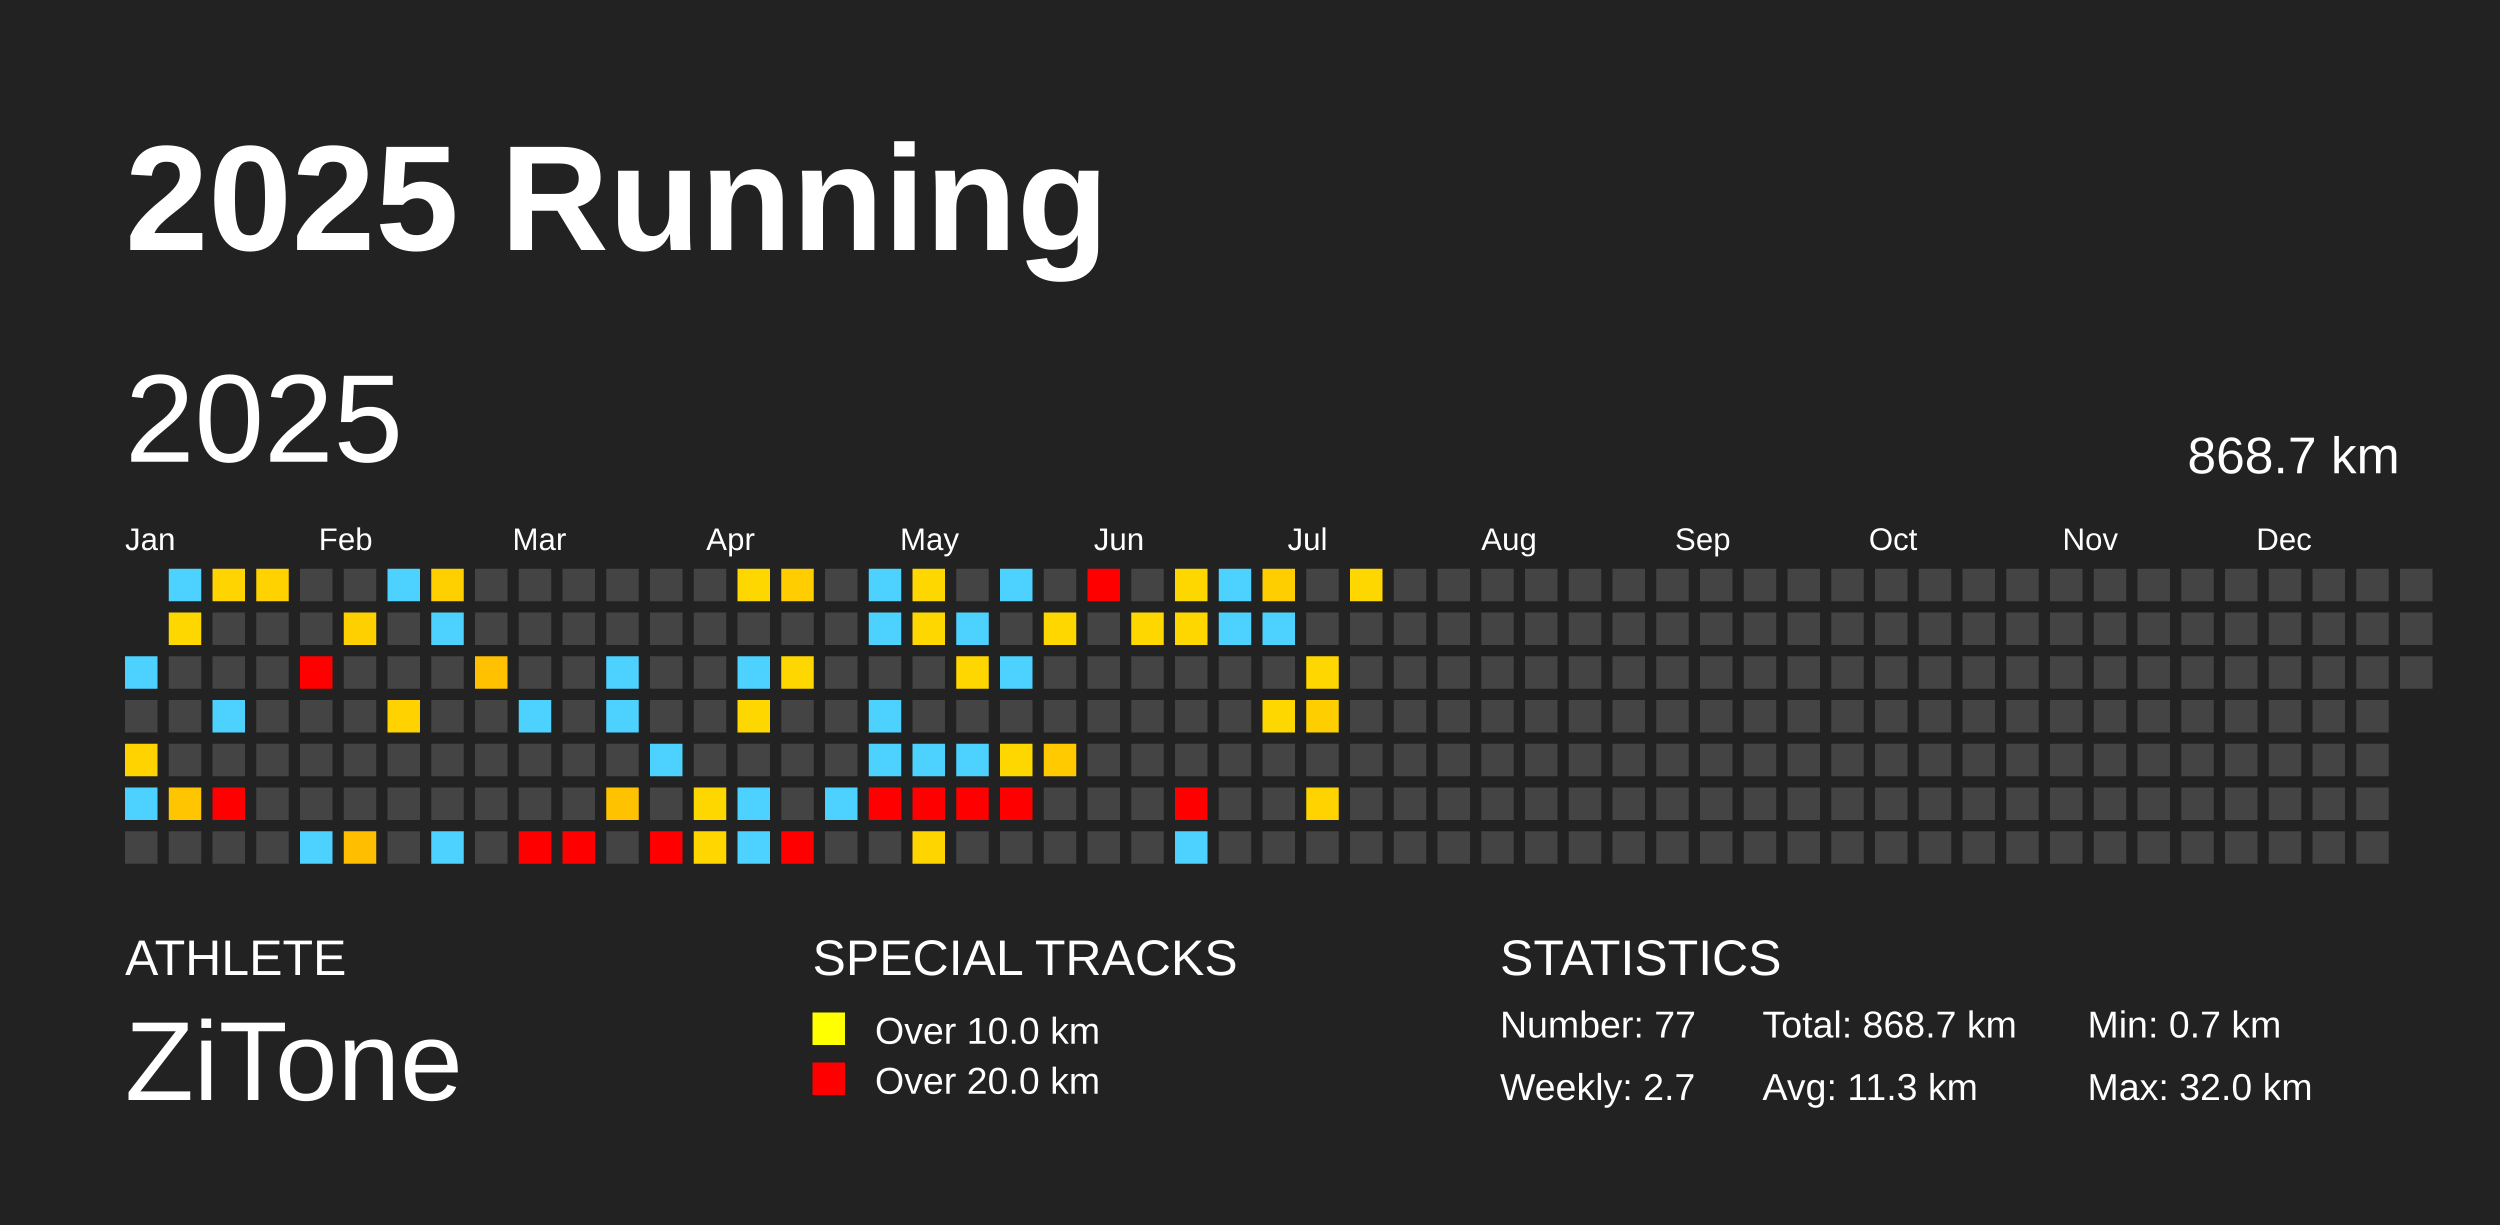
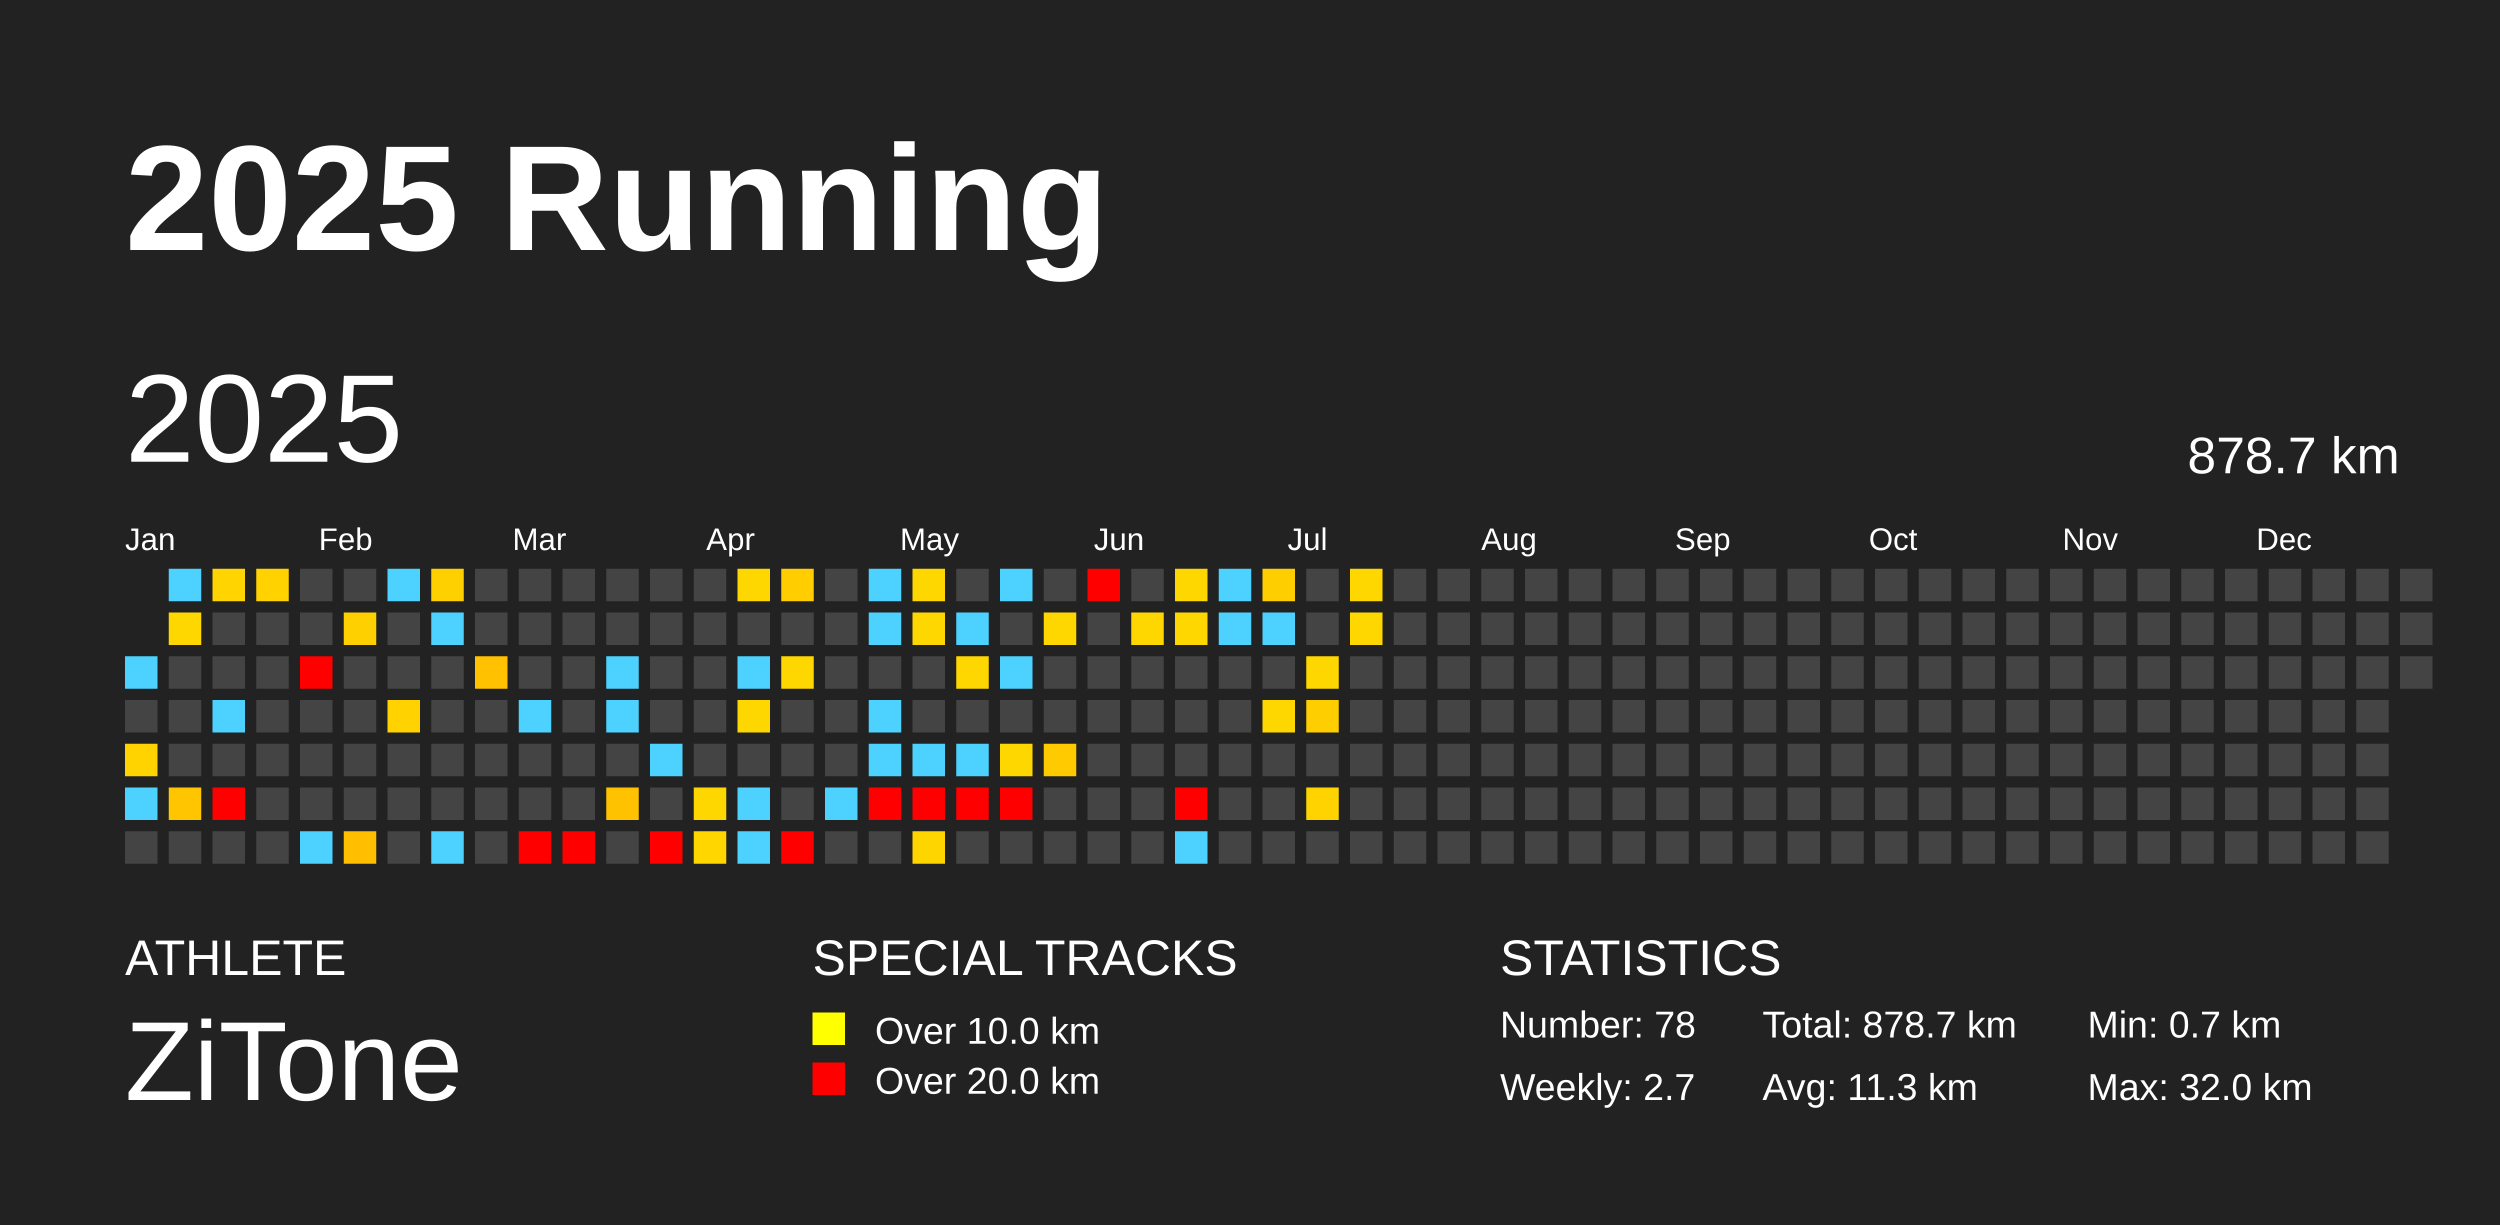
<svg xmlns="http://www.w3.org/2000/svg" baseProfile="full" height="98mm" version="1.1" viewBox="0,0,200,98" width="200mm">
  <defs />
  <rect fill="#222222" height="98" width="200" x="0" y="0" />
  <text fill="#FFFFFF" style="font-size:12px; font-family:Arial; font-weight:bold;" x="10" y="20">2025 Running</text>
  <text fill="#FFFFFF" style="font-size:4px; font-family:Arial" x="10" y="78">ATHLETE</text>
  <text fill="#FFFFFF" style="font-size:9px; font-family:Arial" x="10" y="88">ZiTone</text>
  <text fill="#FFFFFF" style="font-size:4px; font-family:Arial" x="65" y="78">SPECIAL TRACKS</text>
  <rect fill="yellow" height="2.6" width="2.6" x="65" y="81" />
  <text fill="#FFFFFF" style="font-size:3px; font-family:Arial" x="70" y="83.5">Over 10.0 km</text>
  <rect fill="red" height="2.6" width="2.6" x="65" y="85" />
  <text fill="#FFFFFF" style="font-size:3px; font-family:Arial" x="70" y="87.5">Over 20.0 km</text>
  <text fill="#FFFFFF" style="font-size:4px; font-family:Arial" x="120" y="78">STATISTICS</text>
-   <text fill="#FFFFFF" style="font-size:3px; font-family:Arial" x="120" y="83">Number: 77</text>
+   <text fill="#FFFFFF" style="font-size:3px; font-family:Arial" x="120" y="83">Number: 78</text>
  <text fill="#FFFFFF" style="font-size:3px; font-family:Arial" x="120" y="88">Weekly: 2.7</text>
-   <text fill="#FFFFFF" style="font-size:3px; font-family:Arial" x="141" y="83">Total: 868.7 km</text>
+   <text fill="#FFFFFF" style="font-size:3px; font-family:Arial" x="141" y="83">Total: 878.7 km</text>
  <text fill="#FFFFFF" style="font-size:3px; font-family:Arial" x="141" y="88">Avg: 11.3 km</text>
  <text fill="#FFFFFF" style="font-size:3px; font-family:Arial" x="167" y="83">Min: 0.7 km</text>
  <text fill="#FFFFFF" style="font-size:3px; font-family:Arial" x="167" y="88">Max: 32.0 km</text>
  <text dominant-baseline="hanging" fill="#FFFFFF" style="font-size:10.0px; font-family:Arial;" x="10" y="30">2025</text>
-   <text dominant-baseline="hanging" fill="#FFFFFF" style="font-size:4.125px; font-family:Arial;" x="175" y="35">868.7 km</text>
+   <text dominant-baseline="hanging" fill="#FFFFFF" style="font-size:4.125px; font-family:Arial;" x="175" y="35">878.7 km</text>
  <text fill="#FFFFFF" style="font-size:2.5px; font-family:Arial" x="10.0" y="44">Jan</text>
  <text fill="#FFFFFF" style="font-size:2.5px; font-family:Arial" x="25.5" y="44">Feb</text>
  <text fill="#FFFFFF" style="font-size:2.5px; font-family:Arial" x="41.0" y="44">Mar</text>
  <text fill="#FFFFFF" style="font-size:2.5px; font-family:Arial" x="56.5" y="44">Apr</text>
  <text fill="#FFFFFF" style="font-size:2.5px; font-family:Arial" x="72.0" y="44">May</text>
  <text fill="#FFFFFF" style="font-size:2.5px; font-family:Arial" x="87.5" y="44">Jun</text>
  <text fill="#FFFFFF" style="font-size:2.5px; font-family:Arial" x="103.0" y="44">Jul</text>
  <text fill="#FFFFFF" style="font-size:2.5px; font-family:Arial" x="118.5" y="44">Aug</text>
  <text fill="#FFFFFF" style="font-size:2.5px; font-family:Arial" x="134.0" y="44">Sep</text>
  <text fill="#FFFFFF" style="font-size:2.5px; font-family:Arial" x="149.5" y="44">Oct</text>
  <text fill="#FFFFFF" style="font-size:2.5px; font-family:Arial" x="165.0" y="44">Nov</text>
  <text fill="#FFFFFF" style="font-size:2.5px; font-family:Arial" x="180.5" y="44">Dec</text>
  <rect fill="#4dd2ff" height="2.6" width="2.6" x="10.0" y="52.5" />
  <rect fill="#444444" height="2.6" width="2.6" x="10.0" y="56.0" />
  <rect fill="#ffd300" height="2.6" width="2.6" x="10.0" y="59.5" />
  <rect fill="#4dd2ff" height="2.6" width="2.6" x="10.0" y="63.0" />
  <rect fill="#444444" height="2.6" width="2.6" x="10.0" y="66.5" />
  <rect fill="#4dd2ff" height="2.6" width="2.6" x="13.5" y="45.5" />
  <rect fill="#ffd700" height="2.6" width="2.6" x="13.5" y="49.0" />
  <rect fill="#444444" height="2.6" width="2.6" x="13.5" y="52.5" />
  <rect fill="#444444" height="2.6" width="2.6" x="13.5" y="56.0" />
  <rect fill="#444444" height="2.6" width="2.6" x="13.5" y="59.5" />
  <rect fill="#ffc500" height="2.6" width="2.6" x="13.5" y="63.0" />
  <rect fill="#444444" height="2.6" width="2.6" x="13.5" y="66.5" />
  <rect fill="#ffd400" height="2.6" width="2.6" x="17.0" y="45.5" />
  <rect fill="#444444" height="2.6" width="2.6" x="17.0" y="49.0" />
  <rect fill="#444444" height="2.6" width="2.6" x="17.0" y="52.5" />
  <rect fill="#4dd2ff" height="2.6" width="2.6" x="17.0" y="56.0" />
  <rect fill="#444444" height="2.6" width="2.6" x="17.0" y="59.5" />
  <rect fill="red" height="2.6" width="2.6" x="17.0" y="63.0" />
  <rect fill="#444444" height="2.6" width="2.6" x="17.0" y="66.5" />
  <rect fill="#ffd200" height="2.6" width="2.6" x="20.5" y="45.5" />
  <rect fill="#444444" height="2.6" width="2.6" x="20.5" y="49.0" />
  <rect fill="#444444" height="2.6" width="2.6" x="20.5" y="52.5" />
  <rect fill="#444444" height="2.6" width="2.6" x="20.5" y="56.0" />
  <rect fill="#444444" height="2.6" width="2.6" x="20.5" y="59.5" />
  <rect fill="#444444" height="2.6" width="2.6" x="20.5" y="63.0" />
  <rect fill="#444444" height="2.6" width="2.6" x="20.5" y="66.5" />
  <rect fill="#444444" height="2.6" width="2.6" x="24.0" y="45.5" />
  <rect fill="#444444" height="2.6" width="2.6" x="24.0" y="49.0" />
  <rect fill="red" height="2.6" width="2.6" x="24.0" y="52.5" />
  <rect fill="#444444" height="2.6" width="2.6" x="24.0" y="56.0" />
  <rect fill="#444444" height="2.6" width="2.6" x="24.0" y="59.5" />
  <rect fill="#444444" height="2.6" width="2.6" x="24.0" y="63.0" />
  <rect fill="#4dd2ff" height="2.6" width="2.6" x="24.0" y="66.5" />
  <rect fill="#444444" height="2.6" width="2.6" x="27.5" y="45.5" />
  <rect fill="#ffd000" height="2.6" width="2.6" x="27.5" y="49.0" />
  <rect fill="#444444" height="2.6" width="2.6" x="27.5" y="52.5" />
  <rect fill="#444444" height="2.6" width="2.6" x="27.5" y="56.0" />
  <rect fill="#444444" height="2.6" width="2.6" x="27.5" y="59.5" />
  <rect fill="#444444" height="2.6" width="2.6" x="27.5" y="63.0" />
  <rect fill="#ffbe00" height="2.6" width="2.6" x="27.5" y="66.5" />
  <rect fill="#4dd2ff" height="2.6" width="2.6" x="31.0" y="45.5" />
  <rect fill="#444444" height="2.6" width="2.6" x="31.0" y="49.0" />
  <rect fill="#444444" height="2.6" width="2.6" x="31.0" y="52.5" />
  <rect fill="#ffd200" height="2.6" width="2.6" x="31.0" y="56.0" />
  <rect fill="#444444" height="2.6" width="2.6" x="31.0" y="59.5" />
  <rect fill="#444444" height="2.6" width="2.6" x="31.0" y="63.0" />
  <rect fill="#444444" height="2.6" width="2.6" x="31.0" y="66.5" />
  <rect fill="#ffd000" height="2.6" width="2.6" x="34.5" y="45.5" />
  <rect fill="#4dd2ff" height="2.6" width="2.6" x="34.5" y="49.0" />
  <rect fill="#444444" height="2.6" width="2.6" x="34.5" y="52.5" />
  <rect fill="#444444" height="2.6" width="2.6" x="34.5" y="56.0" />
  <rect fill="#444444" height="2.6" width="2.6" x="34.5" y="59.5" />
  <rect fill="#444444" height="2.6" width="2.6" x="34.5" y="63.0" />
  <rect fill="#4dd2ff" height="2.6" width="2.6" x="34.5" y="66.5" />
  <rect fill="#444444" height="2.6" width="2.6" x="38.0" y="45.5" />
  <rect fill="#444444" height="2.6" width="2.6" x="38.0" y="49.0" />
  <rect fill="#ffc100" height="2.6" width="2.6" x="38.0" y="52.5" />
  <rect fill="#444444" height="2.6" width="2.6" x="38.0" y="56.0" />
  <rect fill="#444444" height="2.6" width="2.6" x="38.0" y="59.5" />
  <rect fill="#444444" height="2.6" width="2.6" x="38.0" y="63.0" />
  <rect fill="#444444" height="2.6" width="2.6" x="38.0" y="66.5" />
  <rect fill="#444444" height="2.6" width="2.6" x="41.5" y="45.5" />
  <rect fill="#444444" height="2.6" width="2.6" x="41.5" y="49.0" />
  <rect fill="#444444" height="2.6" width="2.6" x="41.5" y="52.5" />
  <rect fill="#4dd2ff" height="2.6" width="2.6" x="41.5" y="56.0" />
  <rect fill="#444444" height="2.6" width="2.6" x="41.5" y="59.5" />
  <rect fill="#444444" height="2.6" width="2.6" x="41.5" y="63.0" />
  <rect fill="red" height="2.6" width="2.6" x="41.5" y="66.5" />
  <rect fill="#444444" height="2.6" width="2.6" x="45.0" y="45.5" />
  <rect fill="#444444" height="2.6" width="2.6" x="45.0" y="49.0" />
  <rect fill="#444444" height="2.6" width="2.6" x="45.0" y="52.5" />
  <rect fill="#444444" height="2.6" width="2.6" x="45.0" y="56.0" />
  <rect fill="#444444" height="2.6" width="2.6" x="45.0" y="59.5" />
  <rect fill="#444444" height="2.6" width="2.6" x="45.0" y="63.0" />
  <rect fill="red" height="2.6" width="2.6" x="45.0" y="66.5" />
  <rect fill="#444444" height="2.6" width="2.6" x="48.5" y="45.5" />
  <rect fill="#444444" height="2.6" width="2.6" x="48.5" y="49.0" />
  <rect fill="#4dd2ff" height="2.6" width="2.6" x="48.5" y="52.5" />
  <rect fill="#4dd2ff" height="2.6" width="2.6" x="48.5" y="56.0" />
  <rect fill="#444444" height="2.6" width="2.6" x="48.5" y="59.5" />
  <rect fill="#ffc200" height="2.6" width="2.6" x="48.5" y="63.0" />
  <rect fill="#444444" height="2.6" width="2.6" x="48.5" y="66.5" />
  <rect fill="#444444" height="2.6" width="2.6" x="52.0" y="45.5" />
  <rect fill="#444444" height="2.6" width="2.6" x="52.0" y="49.0" />
  <rect fill="#444444" height="2.6" width="2.6" x="52.0" y="52.5" />
  <rect fill="#444444" height="2.6" width="2.6" x="52.0" y="56.0" />
  <rect fill="#4dd2ff" height="2.6" width="2.6" x="52.0" y="59.5" />
  <rect fill="#444444" height="2.6" width="2.6" x="52.0" y="63.0" />
  <rect fill="red" height="2.6" width="2.6" x="52.0" y="66.5" />
  <rect fill="#444444" height="2.6" width="2.6" x="55.5" y="45.5" />
  <rect fill="#444444" height="2.6" width="2.6" x="55.5" y="49.0" />
  <rect fill="#444444" height="2.6" width="2.6" x="55.5" y="52.5" />
  <rect fill="#444444" height="2.6" width="2.6" x="55.5" y="56.0" />
  <rect fill="#444444" height="2.6" width="2.6" x="55.5" y="59.5" />
  <rect fill="#ffd700" height="2.6" width="2.6" x="55.5" y="63.0" />
  <rect fill="#ffd600" height="2.6" width="2.6" x="55.5" y="66.5" />
  <rect fill="#ffd700" height="2.6" width="2.6" x="59.0" y="45.5" />
  <rect fill="#444444" height="2.6" width="2.6" x="59.0" y="49.0" />
  <rect fill="#4dd2ff" height="2.6" width="2.6" x="59.0" y="52.5" />
  <rect fill="#ffd700" height="2.6" width="2.6" x="59.0" y="56.0" />
  <rect fill="#444444" height="2.6" width="2.6" x="59.0" y="59.5" />
  <rect fill="#4dd2ff" height="2.6" width="2.6" x="59.0" y="63.0" />
  <rect fill="#4dd2ff" height="2.6" width="2.6" x="59.0" y="66.5" />
  <rect fill="#ffcd00" height="2.6" width="2.6" x="62.5" y="45.5" />
  <rect fill="#444444" height="2.6" width="2.6" x="62.5" y="49.0" />
  <rect fill="#ffd700" height="2.6" width="2.6" x="62.5" y="52.5" />
  <rect fill="#444444" height="2.6" width="2.6" x="62.5" y="56.0" />
  <rect fill="#444444" height="2.6" width="2.6" x="62.5" y="59.5" />
  <rect fill="#444444" height="2.6" width="2.6" x="62.5" y="63.0" />
  <rect fill="red" height="2.6" width="2.6" x="62.5" y="66.5" />
  <rect fill="#444444" height="2.6" width="2.6" x="66.0" y="45.5" />
  <rect fill="#444444" height="2.6" width="2.6" x="66.0" y="49.0" />
  <rect fill="#444444" height="2.6" width="2.6" x="66.0" y="52.5" />
  <rect fill="#444444" height="2.6" width="2.6" x="66.0" y="56.0" />
  <rect fill="#444444" height="2.6" width="2.6" x="66.0" y="59.5" />
  <rect fill="#4dd2ff" height="2.6" width="2.6" x="66.0" y="63.0" />
  <rect fill="#444444" height="2.6" width="2.6" x="66.0" y="66.5" />
  <rect fill="#4dd2ff" height="2.6" width="2.6" x="69.5" y="45.5" />
  <rect fill="#4dd2ff" height="2.6" width="2.6" x="69.5" y="49.0" />
  <rect fill="#444444" height="2.6" width="2.6" x="69.5" y="52.5" />
  <rect fill="#4dd2ff" height="2.6" width="2.6" x="69.5" y="56.0" />
  <rect fill="#4dd2ff" height="2.6" width="2.6" x="69.5" y="59.5" />
  <rect fill="red" height="2.6" width="2.6" x="69.5" y="63.0" />
  <rect fill="#444444" height="2.6" width="2.6" x="69.5" y="66.5" />
  <rect fill="#ffd700" height="2.6" width="2.6" x="73.0" y="45.5" />
  <rect fill="#ffd700" height="2.6" width="2.6" x="73.0" y="49.0" />
  <rect fill="#444444" height="2.6" width="2.6" x="73.0" y="52.5" />
  <rect fill="#444444" height="2.6" width="2.6" x="73.0" y="56.0" />
  <rect fill="#4dd2ff" height="2.6" width="2.6" x="73.0" y="59.5" />
  <rect fill="red" height="2.6" width="2.6" x="73.0" y="63.0" />
  <rect fill="#ffd500" height="2.6" width="2.6" x="73.0" y="66.5" />
  <rect fill="#444444" height="2.6" width="2.6" x="76.5" y="45.5" />
  <rect fill="#4dd2ff" height="2.6" width="2.6" x="76.5" y="49.0" />
  <rect fill="#ffd700" height="2.6" width="2.6" x="76.5" y="52.5" />
  <rect fill="#444444" height="2.6" width="2.6" x="76.5" y="56.0" />
  <rect fill="#4dd2ff" height="2.6" width="2.6" x="76.5" y="59.5" />
  <rect fill="red" height="2.6" width="2.6" x="76.5" y="63.0" />
  <rect fill="#444444" height="2.6" width="2.6" x="76.5" y="66.5" />
  <rect fill="#4dd2ff" height="2.6" width="2.6" x="80.0" y="45.5" />
  <rect fill="#444444" height="2.6" width="2.6" x="80.0" y="49.0" />
  <rect fill="#4dd2ff" height="2.6" width="2.6" x="80.0" y="52.5" />
  <rect fill="#444444" height="2.6" width="2.6" x="80.0" y="56.0" />
  <rect fill="#ffd700" height="2.6" width="2.6" x="80.0" y="59.5" />
  <rect fill="red" height="2.6" width="2.6" x="80.0" y="63.0" />
  <rect fill="#444444" height="2.6" width="2.6" x="80.0" y="66.5" />
  <rect fill="#444444" height="2.6" width="2.6" x="83.5" y="45.5" />
  <rect fill="#ffd700" height="2.6" width="2.6" x="83.5" y="49.0" />
  <rect fill="#444444" height="2.6" width="2.6" x="83.5" y="52.5" />
  <rect fill="#444444" height="2.6" width="2.6" x="83.5" y="56.0" />
  <rect fill="#ffcb00" height="2.6" width="2.6" x="83.5" y="59.5" />
  <rect fill="#444444" height="2.6" width="2.6" x="83.5" y="63.0" />
  <rect fill="#444444" height="2.6" width="2.6" x="83.5" y="66.5" />
  <rect fill="red" height="2.6" width="2.6" x="87.0" y="45.5" />
  <rect fill="#444444" height="2.6" width="2.6" x="87.0" y="49.0" />
  <rect fill="#444444" height="2.6" width="2.6" x="87.0" y="52.5" />
  <rect fill="#444444" height="2.6" width="2.6" x="87.0" y="56.0" />
  <rect fill="#444444" height="2.6" width="2.6" x="87.0" y="59.5" />
  <rect fill="#444444" height="2.6" width="2.6" x="87.0" y="63.0" />
  <rect fill="#444444" height="2.6" width="2.6" x="87.0" y="66.5" />
  <rect fill="#444444" height="2.6" width="2.6" x="90.5" y="45.5" />
  <rect fill="#ffd700" height="2.6" width="2.6" x="90.5" y="49.0" />
  <rect fill="#444444" height="2.6" width="2.6" x="90.5" y="52.5" />
  <rect fill="#444444" height="2.6" width="2.6" x="90.5" y="56.0" />
  <rect fill="#444444" height="2.6" width="2.6" x="90.5" y="59.5" />
  <rect fill="#444444" height="2.6" width="2.6" x="90.5" y="63.0" />
  <rect fill="#444444" height="2.6" width="2.6" x="90.5" y="66.5" />
  <rect fill="#ffd700" height="2.6" width="2.6" x="94.0" y="45.5" />
  <rect fill="#ffd700" height="2.6" width="2.6" x="94.0" y="49.0" />
  <rect fill="#444444" height="2.6" width="2.6" x="94.0" y="52.5" />
  <rect fill="#444444" height="2.6" width="2.6" x="94.0" y="56.0" />
  <rect fill="#444444" height="2.6" width="2.6" x="94.0" y="59.5" />
  <rect fill="red" height="2.6" width="2.6" x="94.0" y="63.0" />
  <rect fill="#4dd2ff" height="2.6" width="2.6" x="94.0" y="66.5" />
  <rect fill="#4dd2ff" height="2.6" width="2.6" x="97.5" y="45.5" />
  <rect fill="#4dd2ff" height="2.6" width="2.6" x="97.5" y="49.0" />
  <rect fill="#444444" height="2.6" width="2.6" x="97.5" y="52.5" />
  <rect fill="#444444" height="2.6" width="2.6" x="97.5" y="56.0" />
  <rect fill="#444444" height="2.6" width="2.6" x="97.5" y="59.5" />
  <rect fill="#444444" height="2.6" width="2.6" x="97.5" y="63.0" />
  <rect fill="#444444" height="2.6" width="2.6" x="97.5" y="66.5" />
  <rect fill="#ffce00" height="2.6" width="2.6" x="101.0" y="45.5" />
  <rect fill="#4dd2ff" height="2.6" width="2.6" x="101.0" y="49.0" />
  <rect fill="#444444" height="2.6" width="2.6" x="101.0" y="52.5" />
  <rect fill="#ffd700" height="2.6" width="2.6" x="101.0" y="56.0" />
  <rect fill="#444444" height="2.6" width="2.6" x="101.0" y="59.5" />
  <rect fill="#444444" height="2.6" width="2.6" x="101.0" y="63.0" />
  <rect fill="#444444" height="2.6" width="2.6" x="101.0" y="66.5" />
  <rect fill="#444444" height="2.6" width="2.6" x="104.5" y="45.5" />
  <rect fill="#444444" height="2.6" width="2.6" x="104.5" y="49.0" />
  <rect fill="#ffd700" height="2.6" width="2.6" x="104.5" y="52.5" />
  <rect fill="#ffce00" height="2.6" width="2.6" x="104.5" y="56.0" />
  <rect fill="#444444" height="2.6" width="2.6" x="104.5" y="59.5" />
  <rect fill="#ffd300" height="2.6" width="2.6" x="104.5" y="63.0" />
  <rect fill="#444444" height="2.6" width="2.6" x="104.5" y="66.5" />
  <rect fill="#ffd700" height="2.6" width="2.6" x="108.0" y="45.5" />
-   <rect fill="#444444" height="2.6" width="2.6" x="108.0" y="49.0" />
+   <rect fill="#ffd700" height="2.6" width="2.6" x="108.0" y="49.0" />
  <rect fill="#444444" height="2.6" width="2.6" x="108.0" y="52.5" />
  <rect fill="#444444" height="2.6" width="2.6" x="108.0" y="56.0" />
  <rect fill="#444444" height="2.6" width="2.6" x="108.0" y="59.5" />
  <rect fill="#444444" height="2.6" width="2.6" x="108.0" y="63.0" />
  <rect fill="#444444" height="2.6" width="2.6" x="108.0" y="66.5" />
  <rect fill="#444444" height="2.6" width="2.6" x="111.5" y="45.5" />
  <rect fill="#444444" height="2.6" width="2.6" x="111.5" y="49.0" />
  <rect fill="#444444" height="2.6" width="2.6" x="111.5" y="52.5" />
  <rect fill="#444444" height="2.6" width="2.6" x="111.5" y="56.0" />
  <rect fill="#444444" height="2.6" width="2.6" x="111.5" y="59.5" />
  <rect fill="#444444" height="2.6" width="2.6" x="111.5" y="63.0" />
  <rect fill="#444444" height="2.6" width="2.6" x="111.5" y="66.5" />
  <rect fill="#444444" height="2.6" width="2.6" x="115.0" y="45.5" />
  <rect fill="#444444" height="2.6" width="2.6" x="115.0" y="49.0" />
  <rect fill="#444444" height="2.6" width="2.6" x="115.0" y="52.5" />
  <rect fill="#444444" height="2.6" width="2.6" x="115.0" y="56.0" />
  <rect fill="#444444" height="2.6" width="2.6" x="115.0" y="59.5" />
  <rect fill="#444444" height="2.6" width="2.6" x="115.0" y="63.0" />
  <rect fill="#444444" height="2.6" width="2.6" x="115.0" y="66.5" />
  <rect fill="#444444" height="2.6" width="2.6" x="118.5" y="45.5" />
  <rect fill="#444444" height="2.6" width="2.6" x="118.5" y="49.0" />
  <rect fill="#444444" height="2.6" width="2.6" x="118.5" y="52.5" />
  <rect fill="#444444" height="2.6" width="2.6" x="118.5" y="56.0" />
  <rect fill="#444444" height="2.6" width="2.6" x="118.5" y="59.5" />
  <rect fill="#444444" height="2.6" width="2.6" x="118.5" y="63.0" />
  <rect fill="#444444" height="2.6" width="2.6" x="118.5" y="66.5" />
  <rect fill="#444444" height="2.6" width="2.6" x="122.0" y="45.5" />
  <rect fill="#444444" height="2.6" width="2.6" x="122.0" y="49.0" />
  <rect fill="#444444" height="2.6" width="2.6" x="122.0" y="52.5" />
  <rect fill="#444444" height="2.6" width="2.6" x="122.0" y="56.0" />
  <rect fill="#444444" height="2.6" width="2.6" x="122.0" y="59.5" />
  <rect fill="#444444" height="2.6" width="2.6" x="122.0" y="63.0" />
  <rect fill="#444444" height="2.6" width="2.6" x="122.0" y="66.5" />
  <rect fill="#444444" height="2.6" width="2.6" x="125.5" y="45.5" />
  <rect fill="#444444" height="2.6" width="2.6" x="125.5" y="49.0" />
  <rect fill="#444444" height="2.6" width="2.6" x="125.5" y="52.5" />
  <rect fill="#444444" height="2.6" width="2.6" x="125.5" y="56.0" />
  <rect fill="#444444" height="2.6" width="2.6" x="125.5" y="59.5" />
  <rect fill="#444444" height="2.6" width="2.6" x="125.5" y="63.0" />
  <rect fill="#444444" height="2.6" width="2.6" x="125.5" y="66.5" />
  <rect fill="#444444" height="2.6" width="2.6" x="129.0" y="45.5" />
  <rect fill="#444444" height="2.6" width="2.6" x="129.0" y="49.0" />
  <rect fill="#444444" height="2.6" width="2.6" x="129.0" y="52.5" />
  <rect fill="#444444" height="2.6" width="2.6" x="129.0" y="56.0" />
  <rect fill="#444444" height="2.6" width="2.6" x="129.0" y="59.5" />
  <rect fill="#444444" height="2.6" width="2.6" x="129.0" y="63.0" />
  <rect fill="#444444" height="2.6" width="2.6" x="129.0" y="66.5" />
  <rect fill="#444444" height="2.6" width="2.6" x="132.5" y="45.5" />
  <rect fill="#444444" height="2.6" width="2.6" x="132.5" y="49.0" />
  <rect fill="#444444" height="2.6" width="2.6" x="132.5" y="52.5" />
  <rect fill="#444444" height="2.6" width="2.6" x="132.5" y="56.0" />
  <rect fill="#444444" height="2.6" width="2.6" x="132.5" y="59.5" />
  <rect fill="#444444" height="2.6" width="2.6" x="132.5" y="63.0" />
  <rect fill="#444444" height="2.6" width="2.6" x="132.5" y="66.5" />
  <rect fill="#444444" height="2.6" width="2.6" x="136.0" y="45.5" />
  <rect fill="#444444" height="2.6" width="2.6" x="136.0" y="49.0" />
  <rect fill="#444444" height="2.6" width="2.6" x="136.0" y="52.5" />
  <rect fill="#444444" height="2.6" width="2.6" x="136.0" y="56.0" />
  <rect fill="#444444" height="2.6" width="2.6" x="136.0" y="59.5" />
  <rect fill="#444444" height="2.6" width="2.6" x="136.0" y="63.0" />
  <rect fill="#444444" height="2.6" width="2.6" x="136.0" y="66.5" />
  <rect fill="#444444" height="2.6" width="2.6" x="139.5" y="45.5" />
  <rect fill="#444444" height="2.6" width="2.6" x="139.5" y="49.0" />
  <rect fill="#444444" height="2.6" width="2.6" x="139.5" y="52.5" />
  <rect fill="#444444" height="2.6" width="2.6" x="139.5" y="56.0" />
  <rect fill="#444444" height="2.6" width="2.6" x="139.5" y="59.5" />
  <rect fill="#444444" height="2.6" width="2.6" x="139.5" y="63.0" />
  <rect fill="#444444" height="2.6" width="2.6" x="139.5" y="66.5" />
  <rect fill="#444444" height="2.6" width="2.6" x="143.0" y="45.5" />
  <rect fill="#444444" height="2.6" width="2.6" x="143.0" y="49.0" />
  <rect fill="#444444" height="2.6" width="2.6" x="143.0" y="52.5" />
  <rect fill="#444444" height="2.6" width="2.6" x="143.0" y="56.0" />
  <rect fill="#444444" height="2.6" width="2.6" x="143.0" y="59.5" />
  <rect fill="#444444" height="2.6" width="2.6" x="143.0" y="63.0" />
  <rect fill="#444444" height="2.6" width="2.6" x="143.0" y="66.5" />
  <rect fill="#444444" height="2.6" width="2.6" x="146.5" y="45.5" />
  <rect fill="#444444" height="2.6" width="2.6" x="146.5" y="49.0" />
  <rect fill="#444444" height="2.6" width="2.6" x="146.5" y="52.5" />
  <rect fill="#444444" height="2.6" width="2.6" x="146.5" y="56.0" />
  <rect fill="#444444" height="2.6" width="2.6" x="146.5" y="59.5" />
  <rect fill="#444444" height="2.6" width="2.6" x="146.5" y="63.0" />
  <rect fill="#444444" height="2.6" width="2.6" x="146.5" y="66.5" />
  <rect fill="#444444" height="2.6" width="2.6" x="150.0" y="45.5" />
  <rect fill="#444444" height="2.6" width="2.6" x="150.0" y="49.0" />
  <rect fill="#444444" height="2.6" width="2.6" x="150.0" y="52.5" />
  <rect fill="#444444" height="2.6" width="2.6" x="150.0" y="56.0" />
  <rect fill="#444444" height="2.6" width="2.6" x="150.0" y="59.5" />
  <rect fill="#444444" height="2.6" width="2.6" x="150.0" y="63.0" />
  <rect fill="#444444" height="2.6" width="2.6" x="150.0" y="66.5" />
  <rect fill="#444444" height="2.6" width="2.6" x="153.5" y="45.5" />
  <rect fill="#444444" height="2.6" width="2.6" x="153.5" y="49.0" />
  <rect fill="#444444" height="2.6" width="2.6" x="153.5" y="52.5" />
  <rect fill="#444444" height="2.6" width="2.6" x="153.5" y="56.0" />
  <rect fill="#444444" height="2.6" width="2.6" x="153.5" y="59.5" />
  <rect fill="#444444" height="2.6" width="2.6" x="153.5" y="63.0" />
  <rect fill="#444444" height="2.6" width="2.6" x="153.5" y="66.5" />
  <rect fill="#444444" height="2.6" width="2.6" x="157.0" y="45.5" />
  <rect fill="#444444" height="2.6" width="2.6" x="157.0" y="49.0" />
  <rect fill="#444444" height="2.6" width="2.6" x="157.0" y="52.5" />
  <rect fill="#444444" height="2.6" width="2.6" x="157.0" y="56.0" />
  <rect fill="#444444" height="2.6" width="2.6" x="157.0" y="59.5" />
  <rect fill="#444444" height="2.6" width="2.6" x="157.0" y="63.0" />
  <rect fill="#444444" height="2.6" width="2.6" x="157.0" y="66.5" />
  <rect fill="#444444" height="2.6" width="2.6" x="160.5" y="45.5" />
  <rect fill="#444444" height="2.6" width="2.6" x="160.5" y="49.0" />
  <rect fill="#444444" height="2.6" width="2.6" x="160.5" y="52.5" />
  <rect fill="#444444" height="2.6" width="2.6" x="160.5" y="56.0" />
  <rect fill="#444444" height="2.6" width="2.6" x="160.5" y="59.5" />
  <rect fill="#444444" height="2.6" width="2.6" x="160.5" y="63.0" />
  <rect fill="#444444" height="2.6" width="2.6" x="160.5" y="66.5" />
  <rect fill="#444444" height="2.6" width="2.6" x="164.0" y="45.5" />
  <rect fill="#444444" height="2.6" width="2.6" x="164.0" y="49.0" />
  <rect fill="#444444" height="2.6" width="2.6" x="164.0" y="52.5" />
  <rect fill="#444444" height="2.6" width="2.6" x="164.0" y="56.0" />
  <rect fill="#444444" height="2.6" width="2.6" x="164.0" y="59.5" />
  <rect fill="#444444" height="2.6" width="2.6" x="164.0" y="63.0" />
  <rect fill="#444444" height="2.6" width="2.6" x="164.0" y="66.5" />
  <rect fill="#444444" height="2.6" width="2.6" x="167.5" y="45.5" />
  <rect fill="#444444" height="2.6" width="2.6" x="167.5" y="49.0" />
  <rect fill="#444444" height="2.6" width="2.6" x="167.5" y="52.5" />
  <rect fill="#444444" height="2.6" width="2.6" x="167.5" y="56.0" />
  <rect fill="#444444" height="2.6" width="2.6" x="167.5" y="59.5" />
  <rect fill="#444444" height="2.6" width="2.6" x="167.5" y="63.0" />
  <rect fill="#444444" height="2.6" width="2.6" x="167.5" y="66.5" />
  <rect fill="#444444" height="2.6" width="2.6" x="171.0" y="45.5" />
  <rect fill="#444444" height="2.6" width="2.6" x="171.0" y="49.0" />
  <rect fill="#444444" height="2.6" width="2.6" x="171.0" y="52.5" />
  <rect fill="#444444" height="2.6" width="2.6" x="171.0" y="56.0" />
  <rect fill="#444444" height="2.6" width="2.6" x="171.0" y="59.5" />
  <rect fill="#444444" height="2.6" width="2.6" x="171.0" y="63.0" />
  <rect fill="#444444" height="2.6" width="2.6" x="171.0" y="66.5" />
  <rect fill="#444444" height="2.6" width="2.6" x="174.5" y="45.5" />
  <rect fill="#444444" height="2.6" width="2.6" x="174.5" y="49.0" />
  <rect fill="#444444" height="2.6" width="2.6" x="174.5" y="52.5" />
  <rect fill="#444444" height="2.6" width="2.6" x="174.5" y="56.0" />
  <rect fill="#444444" height="2.6" width="2.6" x="174.5" y="59.5" />
  <rect fill="#444444" height="2.6" width="2.6" x="174.5" y="63.0" />
  <rect fill="#444444" height="2.6" width="2.6" x="174.5" y="66.5" />
  <rect fill="#444444" height="2.6" width="2.6" x="178.0" y="45.5" />
  <rect fill="#444444" height="2.6" width="2.6" x="178.0" y="49.0" />
  <rect fill="#444444" height="2.6" width="2.6" x="178.0" y="52.5" />
  <rect fill="#444444" height="2.6" width="2.6" x="178.0" y="56.0" />
  <rect fill="#444444" height="2.6" width="2.6" x="178.0" y="59.5" />
  <rect fill="#444444" height="2.6" width="2.6" x="178.0" y="63.0" />
  <rect fill="#444444" height="2.6" width="2.6" x="178.0" y="66.5" />
  <rect fill="#444444" height="2.6" width="2.6" x="181.5" y="45.5" />
  <rect fill="#444444" height="2.6" width="2.6" x="181.5" y="49.0" />
  <rect fill="#444444" height="2.6" width="2.6" x="181.5" y="52.5" />
  <rect fill="#444444" height="2.6" width="2.6" x="181.5" y="56.0" />
  <rect fill="#444444" height="2.6" width="2.6" x="181.5" y="59.5" />
  <rect fill="#444444" height="2.6" width="2.6" x="181.5" y="63.0" />
  <rect fill="#444444" height="2.6" width="2.6" x="181.5" y="66.5" />
  <rect fill="#444444" height="2.6" width="2.6" x="185.0" y="45.5" />
  <rect fill="#444444" height="2.6" width="2.6" x="185.0" y="49.0" />
  <rect fill="#444444" height="2.6" width="2.6" x="185.0" y="52.5" />
  <rect fill="#444444" height="2.6" width="2.6" x="185.0" y="56.0" />
  <rect fill="#444444" height="2.6" width="2.6" x="185.0" y="59.5" />
  <rect fill="#444444" height="2.6" width="2.6" x="185.0" y="63.0" />
  <rect fill="#444444" height="2.6" width="2.6" x="185.0" y="66.5" />
  <rect fill="#444444" height="2.6" width="2.6" x="188.5" y="45.5" />
  <rect fill="#444444" height="2.6" width="2.6" x="188.5" y="49.0" />
  <rect fill="#444444" height="2.6" width="2.6" x="188.5" y="52.5" />
  <rect fill="#444444" height="2.6" width="2.6" x="188.5" y="56.0" />
  <rect fill="#444444" height="2.6" width="2.6" x="188.5" y="59.5" />
  <rect fill="#444444" height="2.6" width="2.6" x="188.5" y="63.0" />
  <rect fill="#444444" height="2.6" width="2.6" x="188.5" y="66.5" />
  <rect fill="#444444" height="2.6" width="2.6" x="192.0" y="45.5" />
  <rect fill="#444444" height="2.6" width="2.6" x="192.0" y="49.0" />
  <rect fill="#444444" height="2.6" width="2.6" x="192.0" y="52.5" />
</svg>
